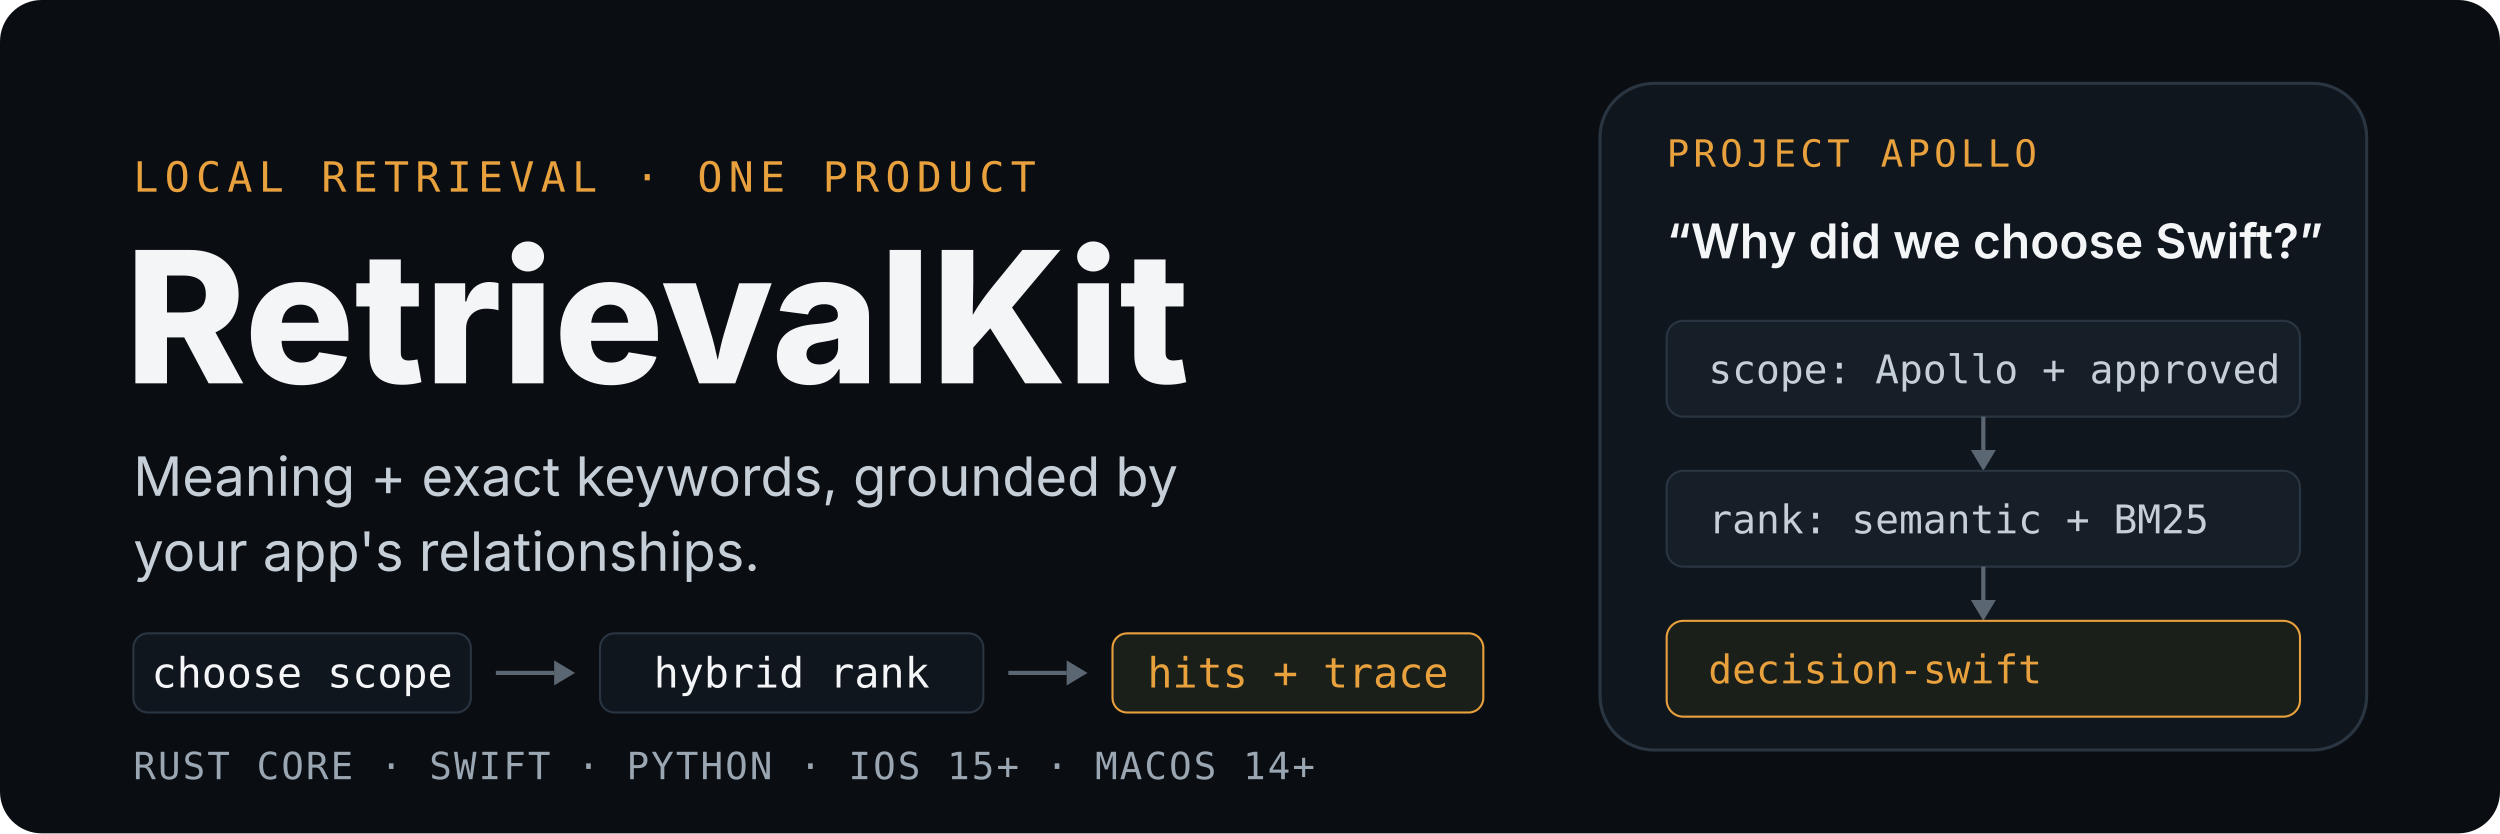
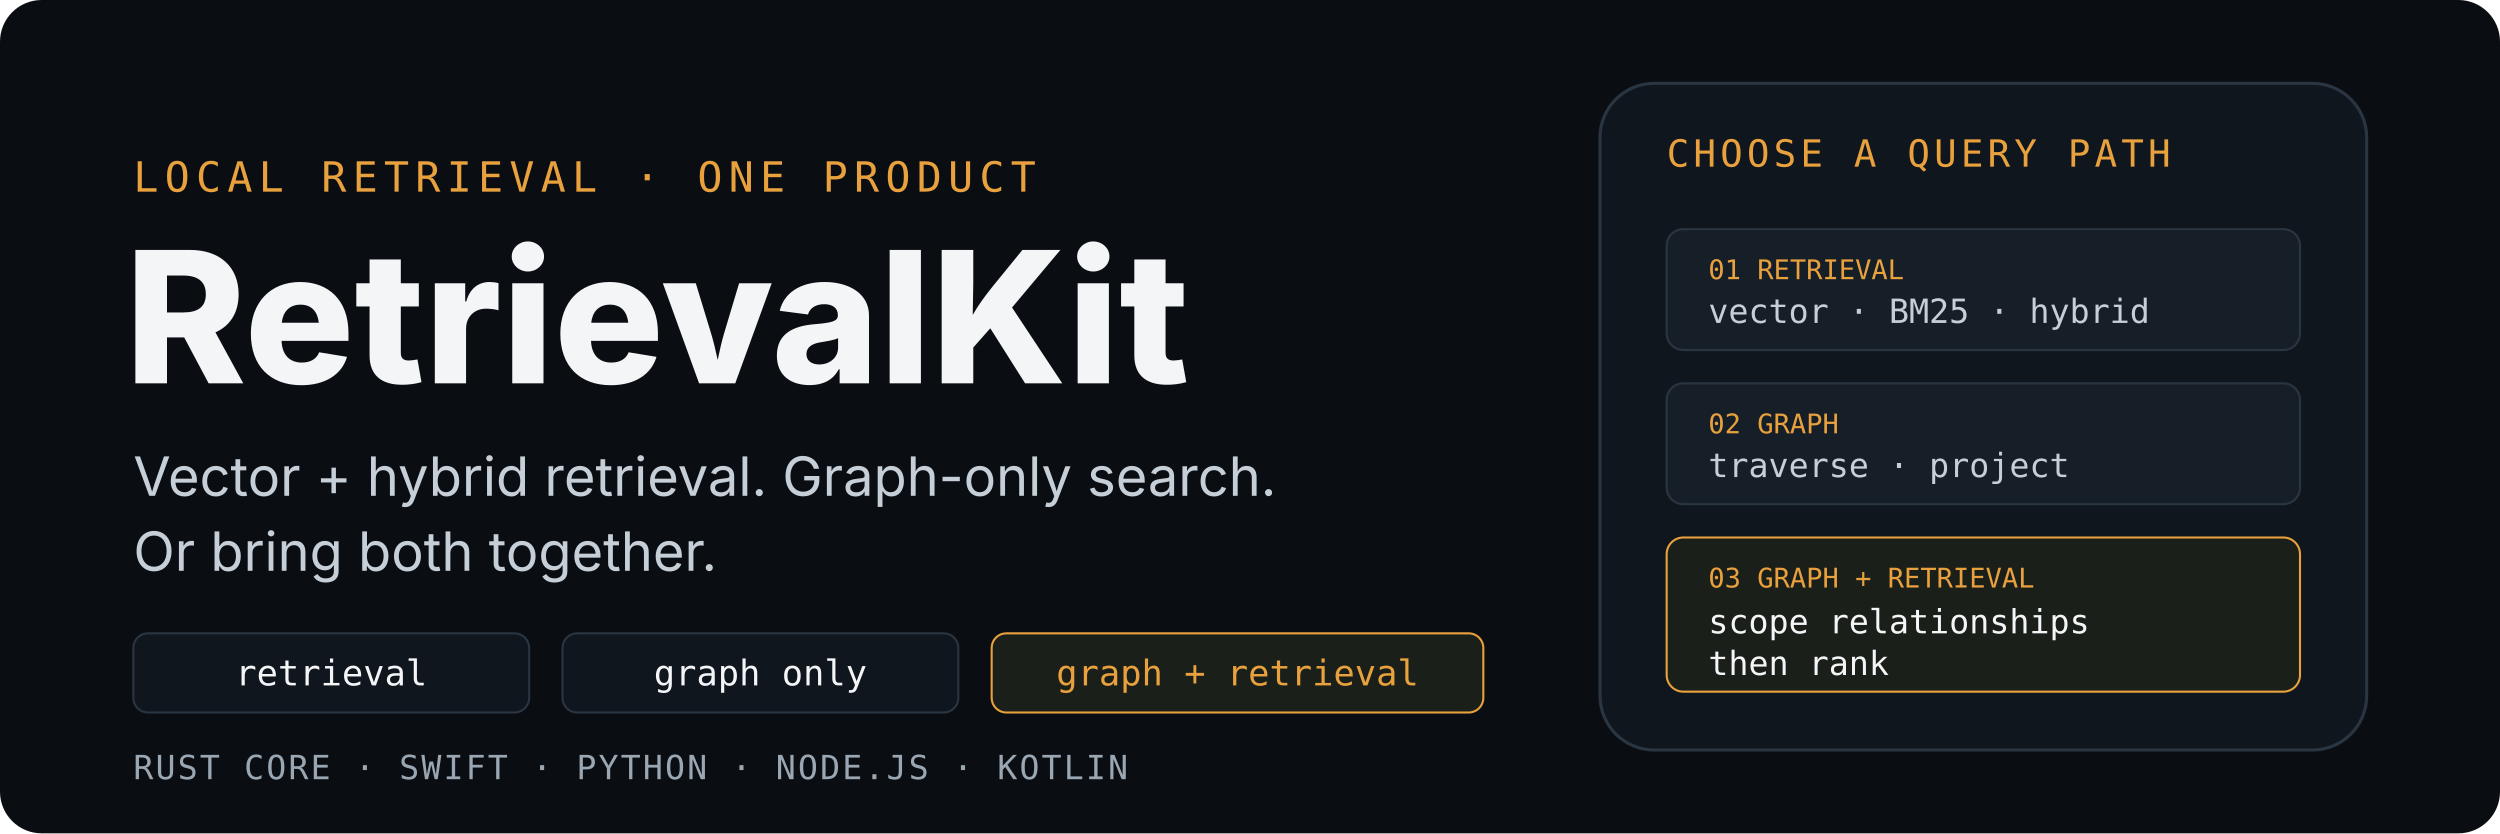
<svg xmlns="http://www.w3.org/2000/svg" width="1200" height="400" viewBox="0 0 1200 400" role="img" aria-labelledby="title desc">
  <rect width="1200" height="400" rx="20" fill="#0A0D12" />
  <g id="title-block">
    <text x="64" y="92" font-family="ui-monospace, SFMono-Regular, Menlo, monospace" font-size="20" letter-spacing="3" fill="#E8A13D">LOCAL RETRIEVAL · ONE PRODUCT</text>
    <text x="60" y="184" font-family="-apple-system, BlinkMacSystemFont, 'Segoe UI', sans-serif" font-size="88" font-weight="800" fill="#F3F5F7">RetrievalKit</text>
-     <text x="64" y="238" font-family="-apple-system, BlinkMacSystemFont, 'Segoe UI', sans-serif" font-size="26" fill="#C6CFD8">Meaning + exact keywords, grounded by</text>
-     <text x="64" y="274" font-family="-apple-system, BlinkMacSystemFont, 'Segoe UI', sans-serif" font-size="26" fill="#C6CFD8">your app's relationships.</text>
-     <g id="product-flow" transform="translate(64 304)" font-family="ui-monospace, SFMono-Regular, Menlo, monospace" font-size="20">
-       <rect x="0" y="0" width="162" height="38" rx="7" fill="#10161E" stroke="#2A3542" />
-       <text x="81" y="26" text-anchor="middle" fill="#F3F5F7">choose scope</text>
-       <path d="M174 19 H202" stroke="#5B6673" stroke-width="2" />
-       <path d="M202 13 L212 19 L202 25 Z" fill="#5B6673" />
-       <rect x="224" y="0" width="184" height="38" rx="7" fill="#10161E" stroke="#2A3542" />
-       <text x="316" y="26" text-anchor="middle" fill="#F3F5F7">hybrid rank</text>
-       <path d="M420 19 H448" stroke="#5B6673" stroke-width="2" />
-       <path d="M448 13 L458 19 L448 25 Z" fill="#5B6673" />
-       <rect x="470" y="0" width="178" height="38" rx="7" fill="#1B1F1A" stroke="#E8A13D" />
-       <text x="559" y="26" text-anchor="middle" fill="#E8A13D">hits + trace</text>
+     <text x="64" y="238" font-family="-apple-system, BlinkMacSystemFont, 'Segoe UI', sans-serif" font-size="26" fill="#C6CFD8">Vector + hybrid retrieval. Graph-only search.</text>
+     <text x="64" y="274" font-family="-apple-system, BlinkMacSystemFont, 'Segoe UI', sans-serif" font-size="26" fill="#C6CFD8">Or bring both together.</text>
+     <g id="product-flow" transform="translate(64 304)" font-family="ui-monospace, SFMono-Regular, Menlo, monospace" font-size="17">
+       <rect x="0" y="0" width="190" height="38" rx="7" fill="#10161E" stroke="#2A3542" />
+       <text x="95" y="25" text-anchor="middle" fill="#F3F5F7">retrieval</text>
+       <rect x="206" y="0" width="190" height="38" rx="7" fill="#10161E" stroke="#2A3542" />
+       <text x="301" y="25" text-anchor="middle" fill="#F3F5F7">graph only</text>
+       <rect x="412" y="0" width="236" height="38" rx="7" fill="#1B1F1A" stroke="#E8A13D" />
+       <text x="530" y="25" text-anchor="middle" fill="#E8A13D">graph + retrieval</text>
    </g>
-     <text x="64" y="374" font-family="ui-monospace, SFMono-Regular, Menlo, monospace" font-size="18" letter-spacing="1" fill="#9AA6B2">RUST CORE · SWIFT · PYTHON · IOS 15+ · MACOS 14+</text>
+     <text x="64" y="374" font-family="ui-monospace, SFMono-Regular, Menlo, monospace" font-size="16" letter-spacing="1" fill="#9AA6B2">RUST CORE · SWIFT · PYTHON · NODE.JS · KOTLIN</text>
  </g>
  <g id="apollo-example">
    <rect x="768" y="40" width="368" height="320" rx="26" fill="#10161E" stroke="#2A3542" stroke-width="1.5" />
-     <text x="800" y="80" font-family="ui-monospace, SFMono-Regular, Menlo, monospace" font-size="18" letter-spacing="2" fill="#E8A13D">PROJECT APOLLO</text>
-     <text x="800" y="124" font-family="-apple-system, BlinkMacSystemFont, 'Segoe UI', sans-serif" font-size="23" font-weight="600" fill="#F3F5F7">“Why did we choose Swift?”</text>
-     <g font-family="ui-monospace, SFMono-Regular, Menlo, monospace" font-size="19">
-       <rect x="800" y="154" width="304" height="46" rx="8" fill="#161E28" stroke="#2A3542" />
-       <text x="820" y="184" fill="#C6CFD8">scope: Apollo + approved</text>
-       <path d="M952 200 V216" stroke="#5B6673" stroke-width="2" />
-       <path d="M946 216 L952 226 L958 216 Z" fill="#5B6673" />
-       <rect x="800" y="226" width="304" height="46" rx="8" fill="#161E28" stroke="#2A3542" />
-       <text x="820" y="256" fill="#C6CFD8">rank: semantic + BM25</text>
-       <path d="M952 272 V288" stroke="#5B6673" stroke-width="2" />
-       <path d="M946 288 L952 298 L958 288 Z" fill="#5B6673" />
-       <rect x="800" y="298" width="304" height="46" rx="8" fill="#1B1F1A" stroke="#E8A13D" />
-       <text x="820" y="328" fill="#E8A13D">decision-swift</text>
+     <text x="800" y="80" font-family="ui-monospace, SFMono-Regular, Menlo, monospace" font-size="18" letter-spacing="2" fill="#E8A13D">CHOOSE A QUERY PATH</text>
+     <g font-family="ui-monospace, SFMono-Regular, Menlo, monospace">
+       <rect x="800" y="110" width="304" height="58" rx="8" fill="#161E28" stroke="#2A3542" />
+       <text x="820" y="134" font-size="13" fill="#E8A13D">01 RETRIEVAL</text>
+       <text x="820" y="155" font-size="16" fill="#C6CFD8">vector · BM25 · hybrid</text>
+       <rect x="800" y="184" width="304" height="58" rx="8" fill="#161E28" stroke="#2A3542" />
+       <text x="820" y="208" font-size="13" fill="#E8A13D">02 GRAPH</text>
+       <text x="820" y="229" font-size="16" fill="#C6CFD8">traverse · project</text>
+       <rect x="800" y="258" width="304" height="74" rx="8" fill="#1B1F1A" stroke="#E8A13D" />
+       <text x="820" y="282" font-size="13" fill="#E8A13D">03 GRAPH + RETRIEVAL</text>
+       <text x="820" y="304" font-size="16" fill="#F3F5F7">scope relationships</text>
+       <text x="820" y="324" font-size="16" fill="#F3F5F7">then rank</text>
    </g>
  </g>
</svg>
